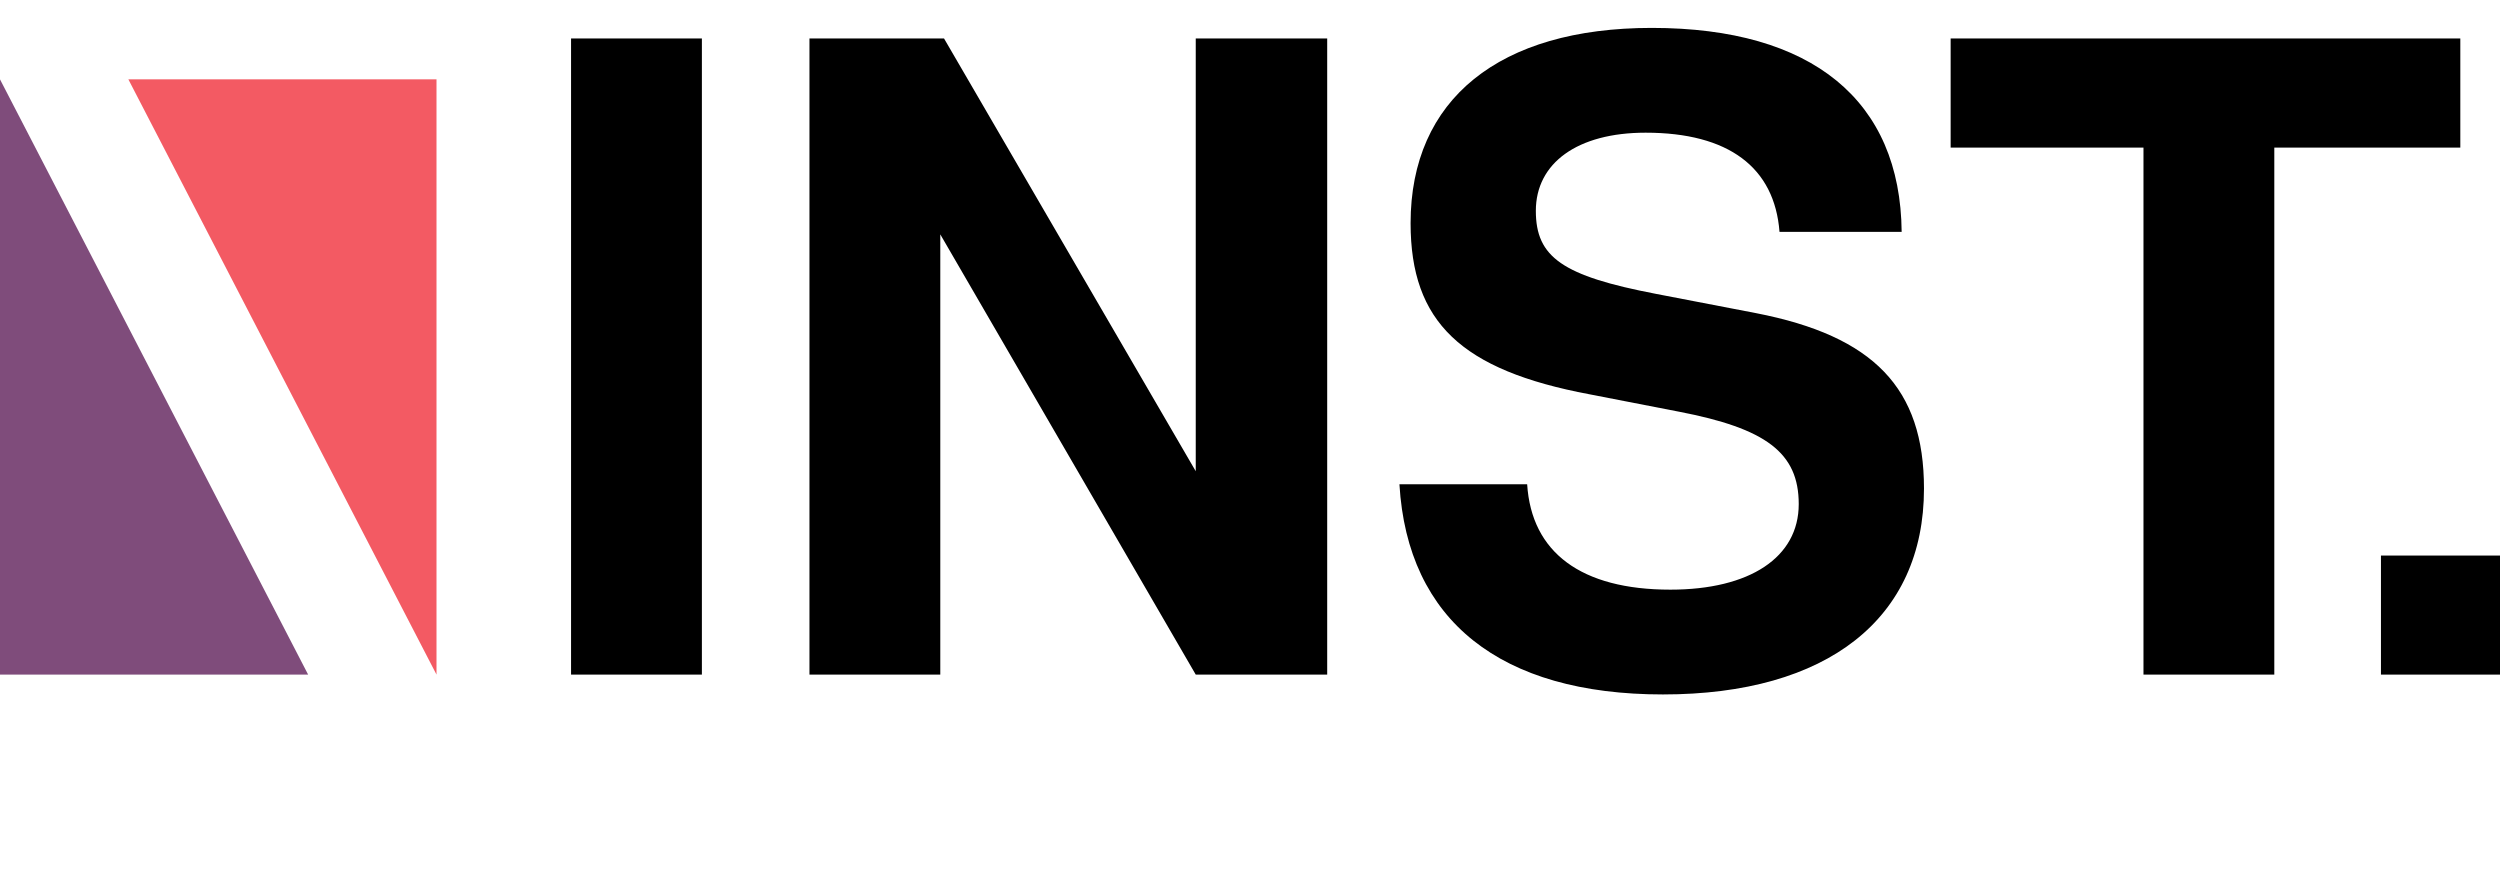
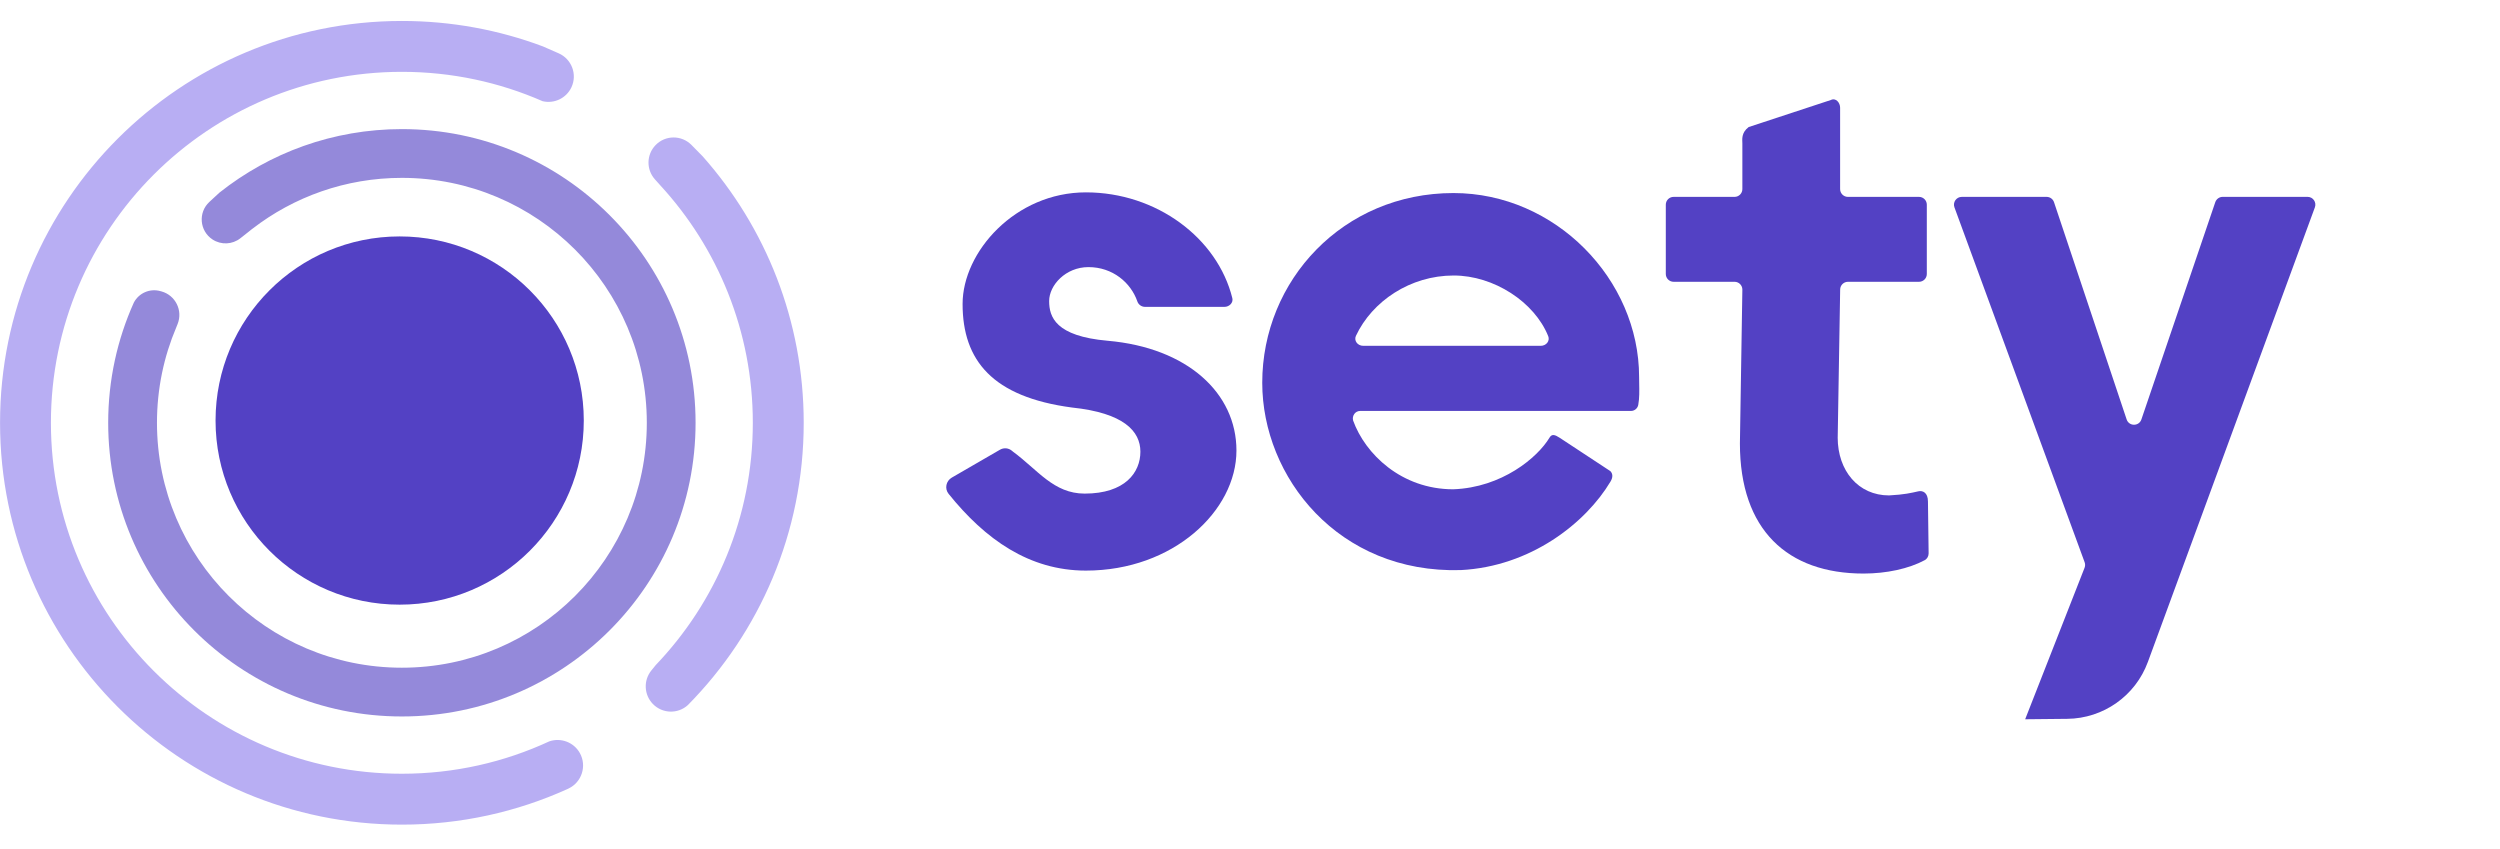
- <svg xmlns="http://www.w3.org/2000/svg" width="63" height="22" viewBox="0 0 63 22">
-   <g id="Group_34" data-name="Group 34" transform="translate(-440 -24)">
-     <text id="INST" transform="translate(453 41)" font-size="22" font-family="Helvetica-Bold, Helvetica" font-weight="700" letter-spacing="-0.01em">
-       <tspan x="0" y="0">INST</tspan>
-     </text>
-     <g id="Group_33" data-name="Group 33" transform="translate(-17 -3)">
-       <path id="Path_22" data-name="Path 22" d="M0,0,7.765,15H0Z" transform="translate(457 29)" fill="#7f4c7b" />
-       <path id="Path_23" data-name="Path 23" d="M7.765,15,0,0H7.765Z" transform="translate(460.235 29)" fill="#f35a63" />
-     </g>
-     <rect id="Rectangle_46" data-name="Rectangle 46" width="3" height="3" transform="translate(500 38)" />
-   </g>
+ <svg xmlns="http://www.w3.org/2000/svg" width="109" height="37" viewBox="0 0 109 37" fill="none">
+   <path d="M49.721 19.694C49.721 20.597 49.058 21.521 47.29 21.521C45.937 21.521 45.247 20.485 44.168 19.694L44.128 19.66C43.979 19.53 43.771 19.509 43.6 19.607C43.076 19.908 42.087 20.482 41.498 20.824C41.245 20.97 41.176 21.305 41.36 21.533C42.952 23.511 44.87 24.878 47.345 24.878C51.158 24.878 53.909 22.267 53.909 19.644C53.909 17.135 51.766 15.16 48.294 14.857C46.019 14.658 45.743 13.818 45.743 13.127C45.743 12.436 46.461 11.646 47.456 11.646C48.514 11.646 49.307 12.326 49.589 13.144C49.637 13.281 49.769 13.38 49.928 13.38H53.381C53.604 13.38 53.777 13.196 53.73 13.001C53.081 10.379 50.424 8.387 47.345 8.387C44.267 8.387 41.969 10.982 41.969 13.253C41.969 15.718 43.276 17.308 46.737 17.768C49.003 18.004 49.721 18.805 49.721 19.694Z" fill="#5341C4" />
+   <path fill-rule="evenodd" clip-rule="evenodd" d="M67.56 19.079C67.664 18.905 67.801 18.957 68.002 19.087L70.21 20.54C70.331 20.663 70.32 20.823 70.221 20.991C69.134 22.814 66.725 24.703 63.686 24.856C58.353 25.009 55.034 20.8 55.034 16.688C55.034 12.227 58.557 8.417 63.37 8.417C67.816 8.417 71.465 12.183 71.465 16.438C71.465 16.529 71.467 16.624 71.469 16.722C71.475 17.031 71.482 17.365 71.428 17.652C71.4 17.805 71.267 17.917 71.112 17.917H59.304C59.088 17.917 58.94 18.126 58.996 18.336C59.517 19.785 61.096 21.333 63.36 21.333C65.484 21.257 67.043 19.946 67.56 19.079ZM67.175 15.078H59.439C59.187 15.078 59.023 14.85 59.118 14.644C59.827 13.129 61.492 12.012 63.38 12.012C65.132 12.012 66.905 13.167 67.503 14.659C67.584 14.861 67.421 15.078 67.175 15.078Z" fill="#5341C4" />
+   <path d="M80.123 19.073C80.124 20.533 81.027 21.6 82.362 21.6C83.032 21.565 83.322 21.493 83.642 21.421C83.83 21.379 84.059 21.475 84.059 21.867L84.088 24.125C84.088 24.248 84.026 24.366 83.916 24.424C83.224 24.796 82.251 25.007 81.252 25.007C77.931 25.007 75.86 23.101 75.86 19.336L75.967 12.626C75.967 12.438 75.814 12.286 75.627 12.286H72.969C72.781 12.286 72.629 12.133 72.629 11.946V8.924C72.629 8.735 72.782 8.584 72.969 8.584H75.627C75.815 8.584 75.967 8.431 75.967 8.244V6.255C75.967 6.092 75.906 5.794 76.242 5.539L79.822 4.361C80.046 4.249 80.229 4.481 80.229 4.695V8.244C80.229 8.432 80.382 8.584 80.569 8.584H83.669C83.857 8.584 84.009 8.737 84.009 8.924V11.946C84.009 12.135 83.856 12.286 83.669 12.286H80.571C80.383 12.286 80.231 12.439 80.231 12.626L80.124 19.073H80.123Z" fill="#5341C4" />
+   <path d="M90.887 24.756L88.297 31.36L90.134 31.341C91.706 31.325 93.105 30.338 93.647 28.862L100.929 9.04C101.011 8.818 100.847 8.583 100.61 8.583H96.91C96.764 8.583 96.635 8.676 96.587 8.813L93.365 18.287C93.261 18.596 92.824 18.596 92.721 18.286L89.555 8.816C89.509 8.677 89.379 8.584 89.232 8.584H85.534C85.297 8.584 85.132 8.819 85.214 9.041L90.89 24.514C90.919 24.593 90.918 24.678 90.887 24.756Z" fill="#5341C4" />
+   <path fill-rule="evenodd" clip-rule="evenodd" d="M24.744 34.401C22.542 35.398 20.097 35.954 17.522 35.954C7.846 35.954 0.002 28.11 0.002 18.434C0.002 8.758 7.846 0.914 17.522 0.914C19.685 0.914 21.757 1.306 23.67 2.023L23.67 2.023L24.357 2.324C24.924 2.573 25.177 3.239 24.917 3.801C24.692 4.286 24.16 4.533 23.657 4.412C21.779 3.589 19.704 3.132 17.521 3.132C9.071 3.132 2.22 9.983 2.22 18.434C2.22 26.884 9.071 33.735 17.521 33.735C19.817 33.735 21.994 33.229 23.948 32.324C24.452 32.15 25.017 32.359 25.282 32.834C25.594 33.396 25.367 34.105 24.787 34.38L24.744 34.401ZM29.991 30.741C33.114 27.577 35.042 23.23 35.042 18.434C35.042 13.979 33.38 9.913 30.642 6.822L30.149 6.321C29.717 5.881 29.007 5.885 28.58 6.33C28.183 6.743 28.172 7.392 28.553 7.818L28.785 8.077C31.292 10.802 32.823 14.439 32.823 18.434C32.823 22.532 31.212 26.253 28.588 29L28.399 29.233C28.048 29.665 28.077 30.293 28.465 30.693C28.88 31.121 29.558 31.137 29.991 30.741Z" fill="#B8AEF3" />
+   <path fill-rule="evenodd" clip-rule="evenodd" d="M30.327 18.433C30.327 25.506 24.594 31.238 17.522 31.238C10.45 31.238 4.717 25.506 4.717 18.433C4.717 16.566 5.117 14.791 5.836 13.191C6.056 12.774 6.537 12.565 6.993 12.693L7.042 12.706C7.652 12.876 7.979 13.538 7.744 14.126L7.687 14.269C7.144 15.548 6.844 16.956 6.844 18.433C6.844 24.331 11.625 29.112 17.522 29.112C23.42 29.112 28.201 24.331 28.201 18.433C28.201 12.536 23.42 7.755 17.522 7.755C15.068 7.755 12.807 8.583 11.004 9.975L11.004 9.974L10.951 10.015C10.917 10.043 10.882 10.07 10.848 10.098L10.483 10.386C10.132 10.665 9.641 10.687 9.266 10.441C8.699 10.069 8.631 9.264 9.129 8.804L9.567 8.399C11.752 6.665 14.516 5.629 17.522 5.629C24.594 5.629 30.327 11.362 30.327 18.433Z" fill="#9489DA" />
+   <path d="M17.425 26.363C21.859 26.363 25.453 22.769 25.453 18.336C25.453 13.902 21.859 10.308 17.425 10.308C12.992 10.308 9.398 13.902 9.398 18.336C9.398 22.769 12.992 26.363 17.425 26.363Z" fill="#5341C4" />
</svg>
